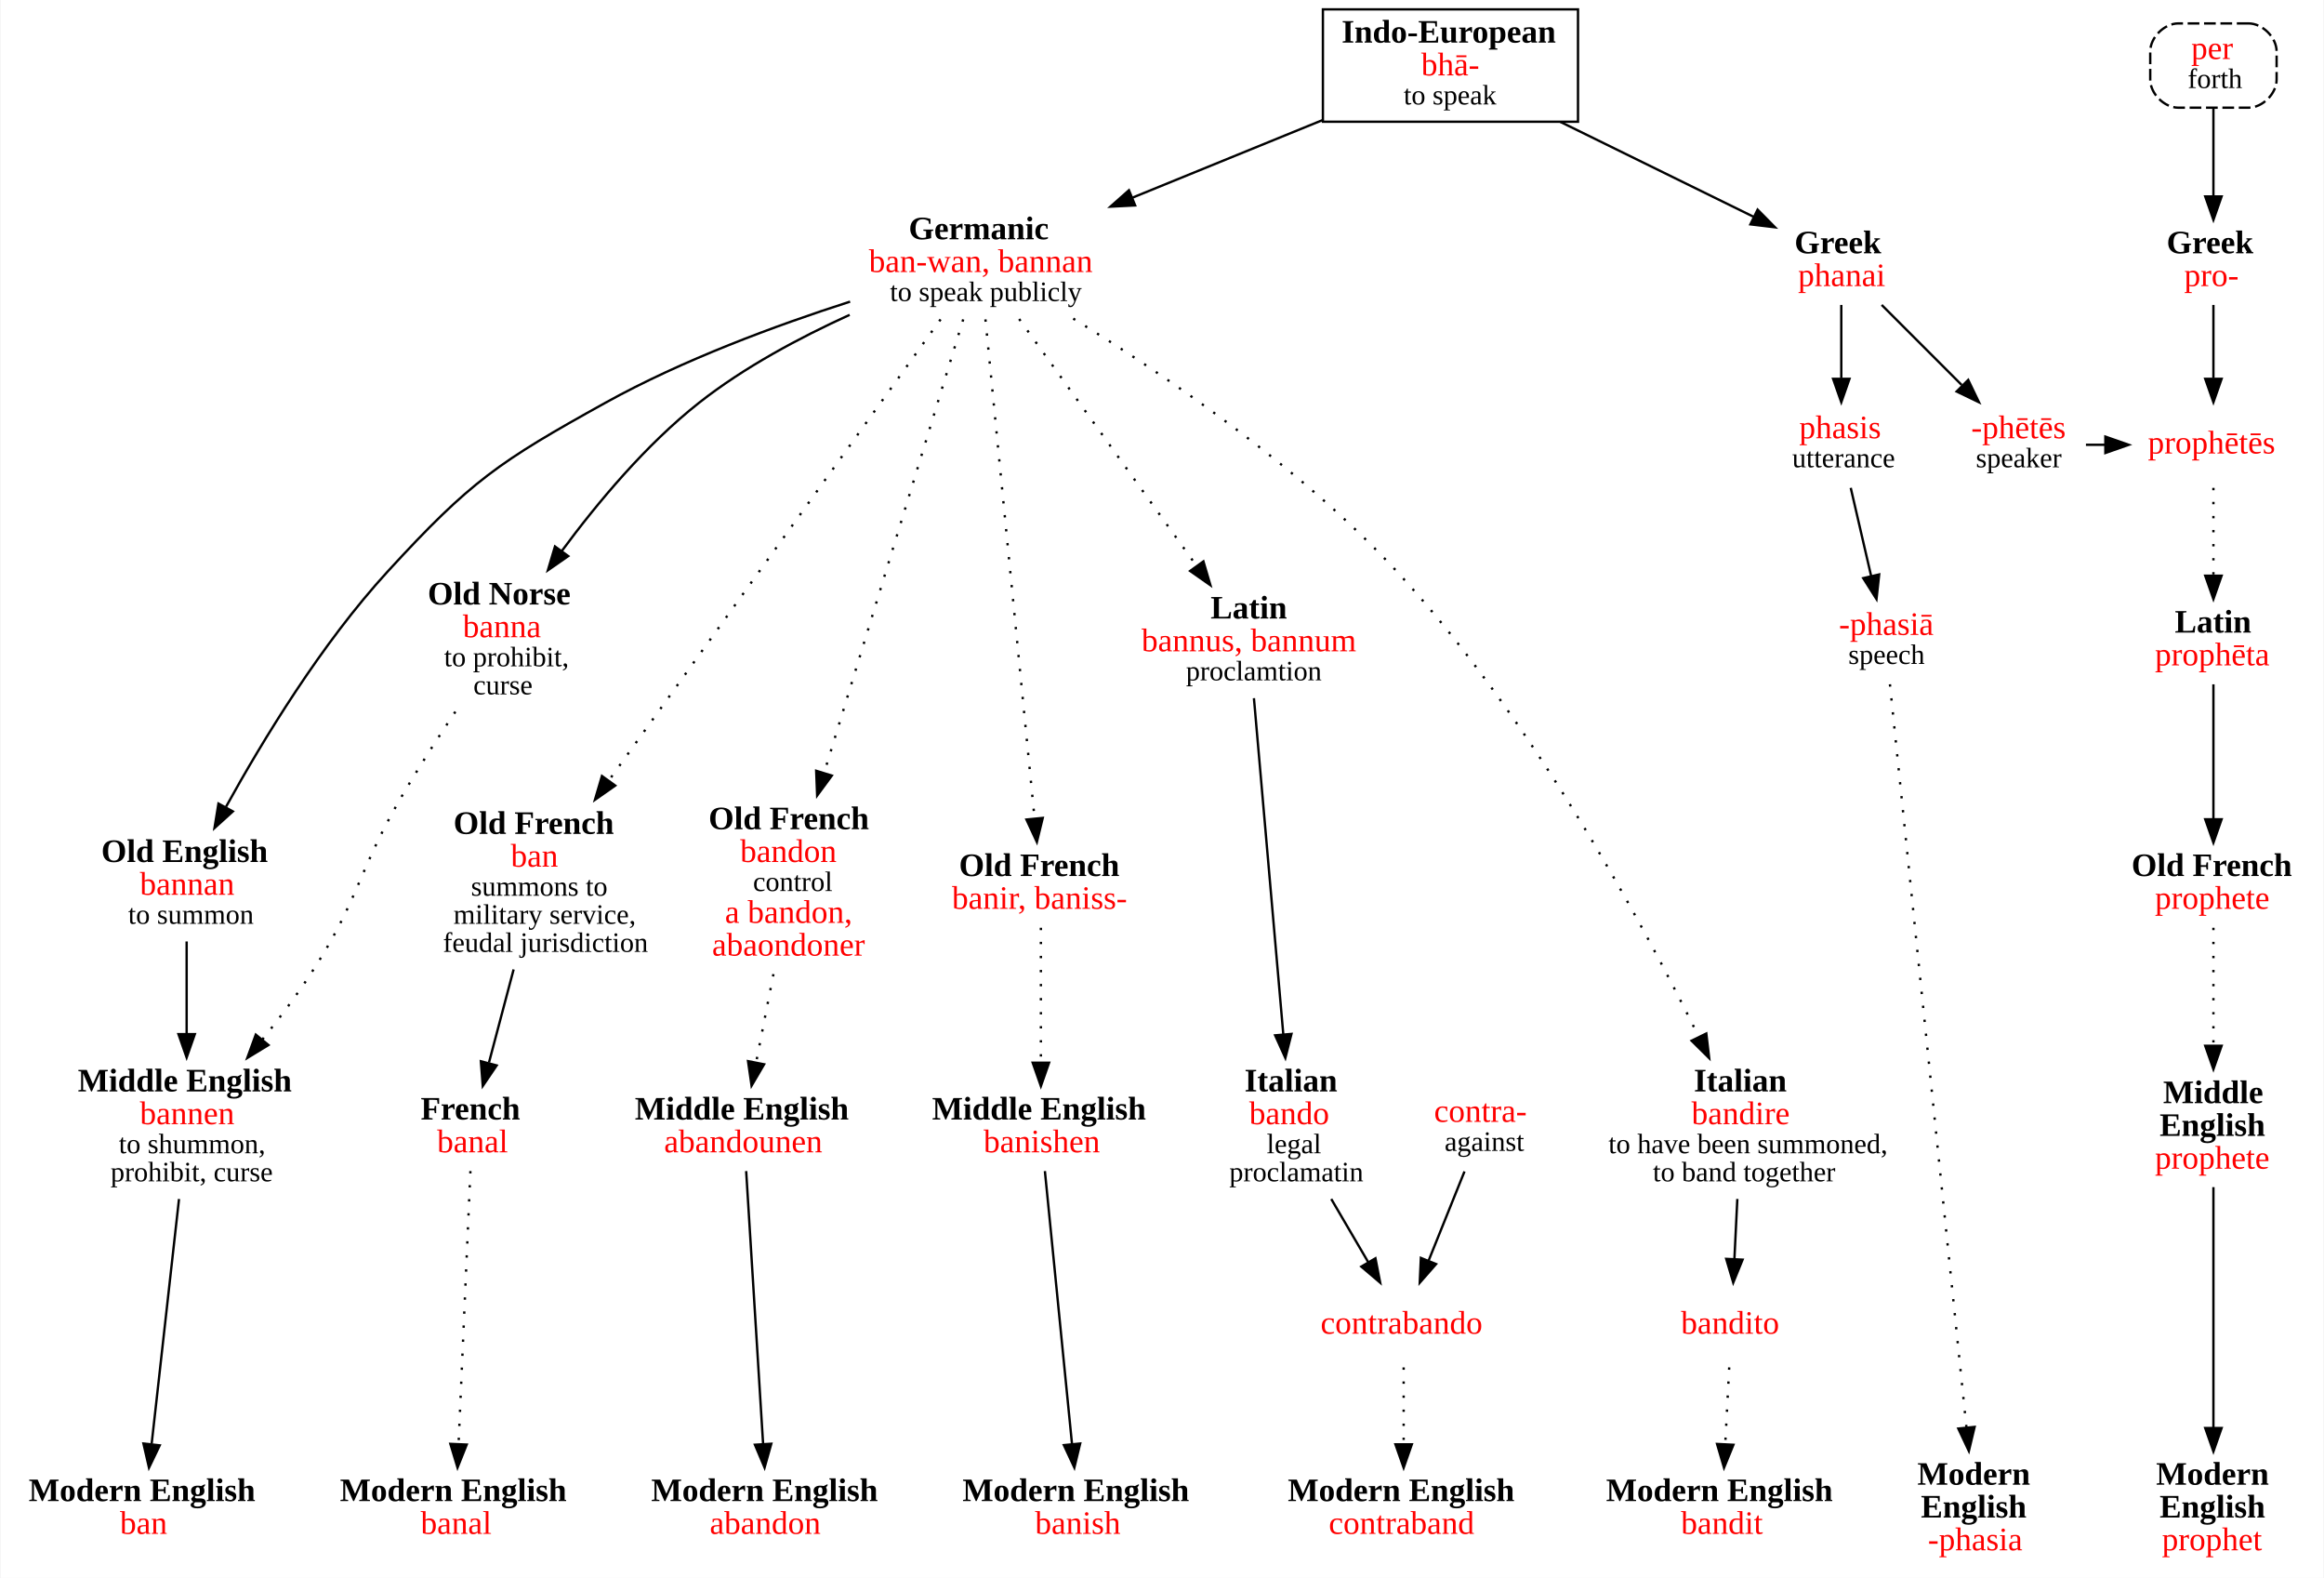
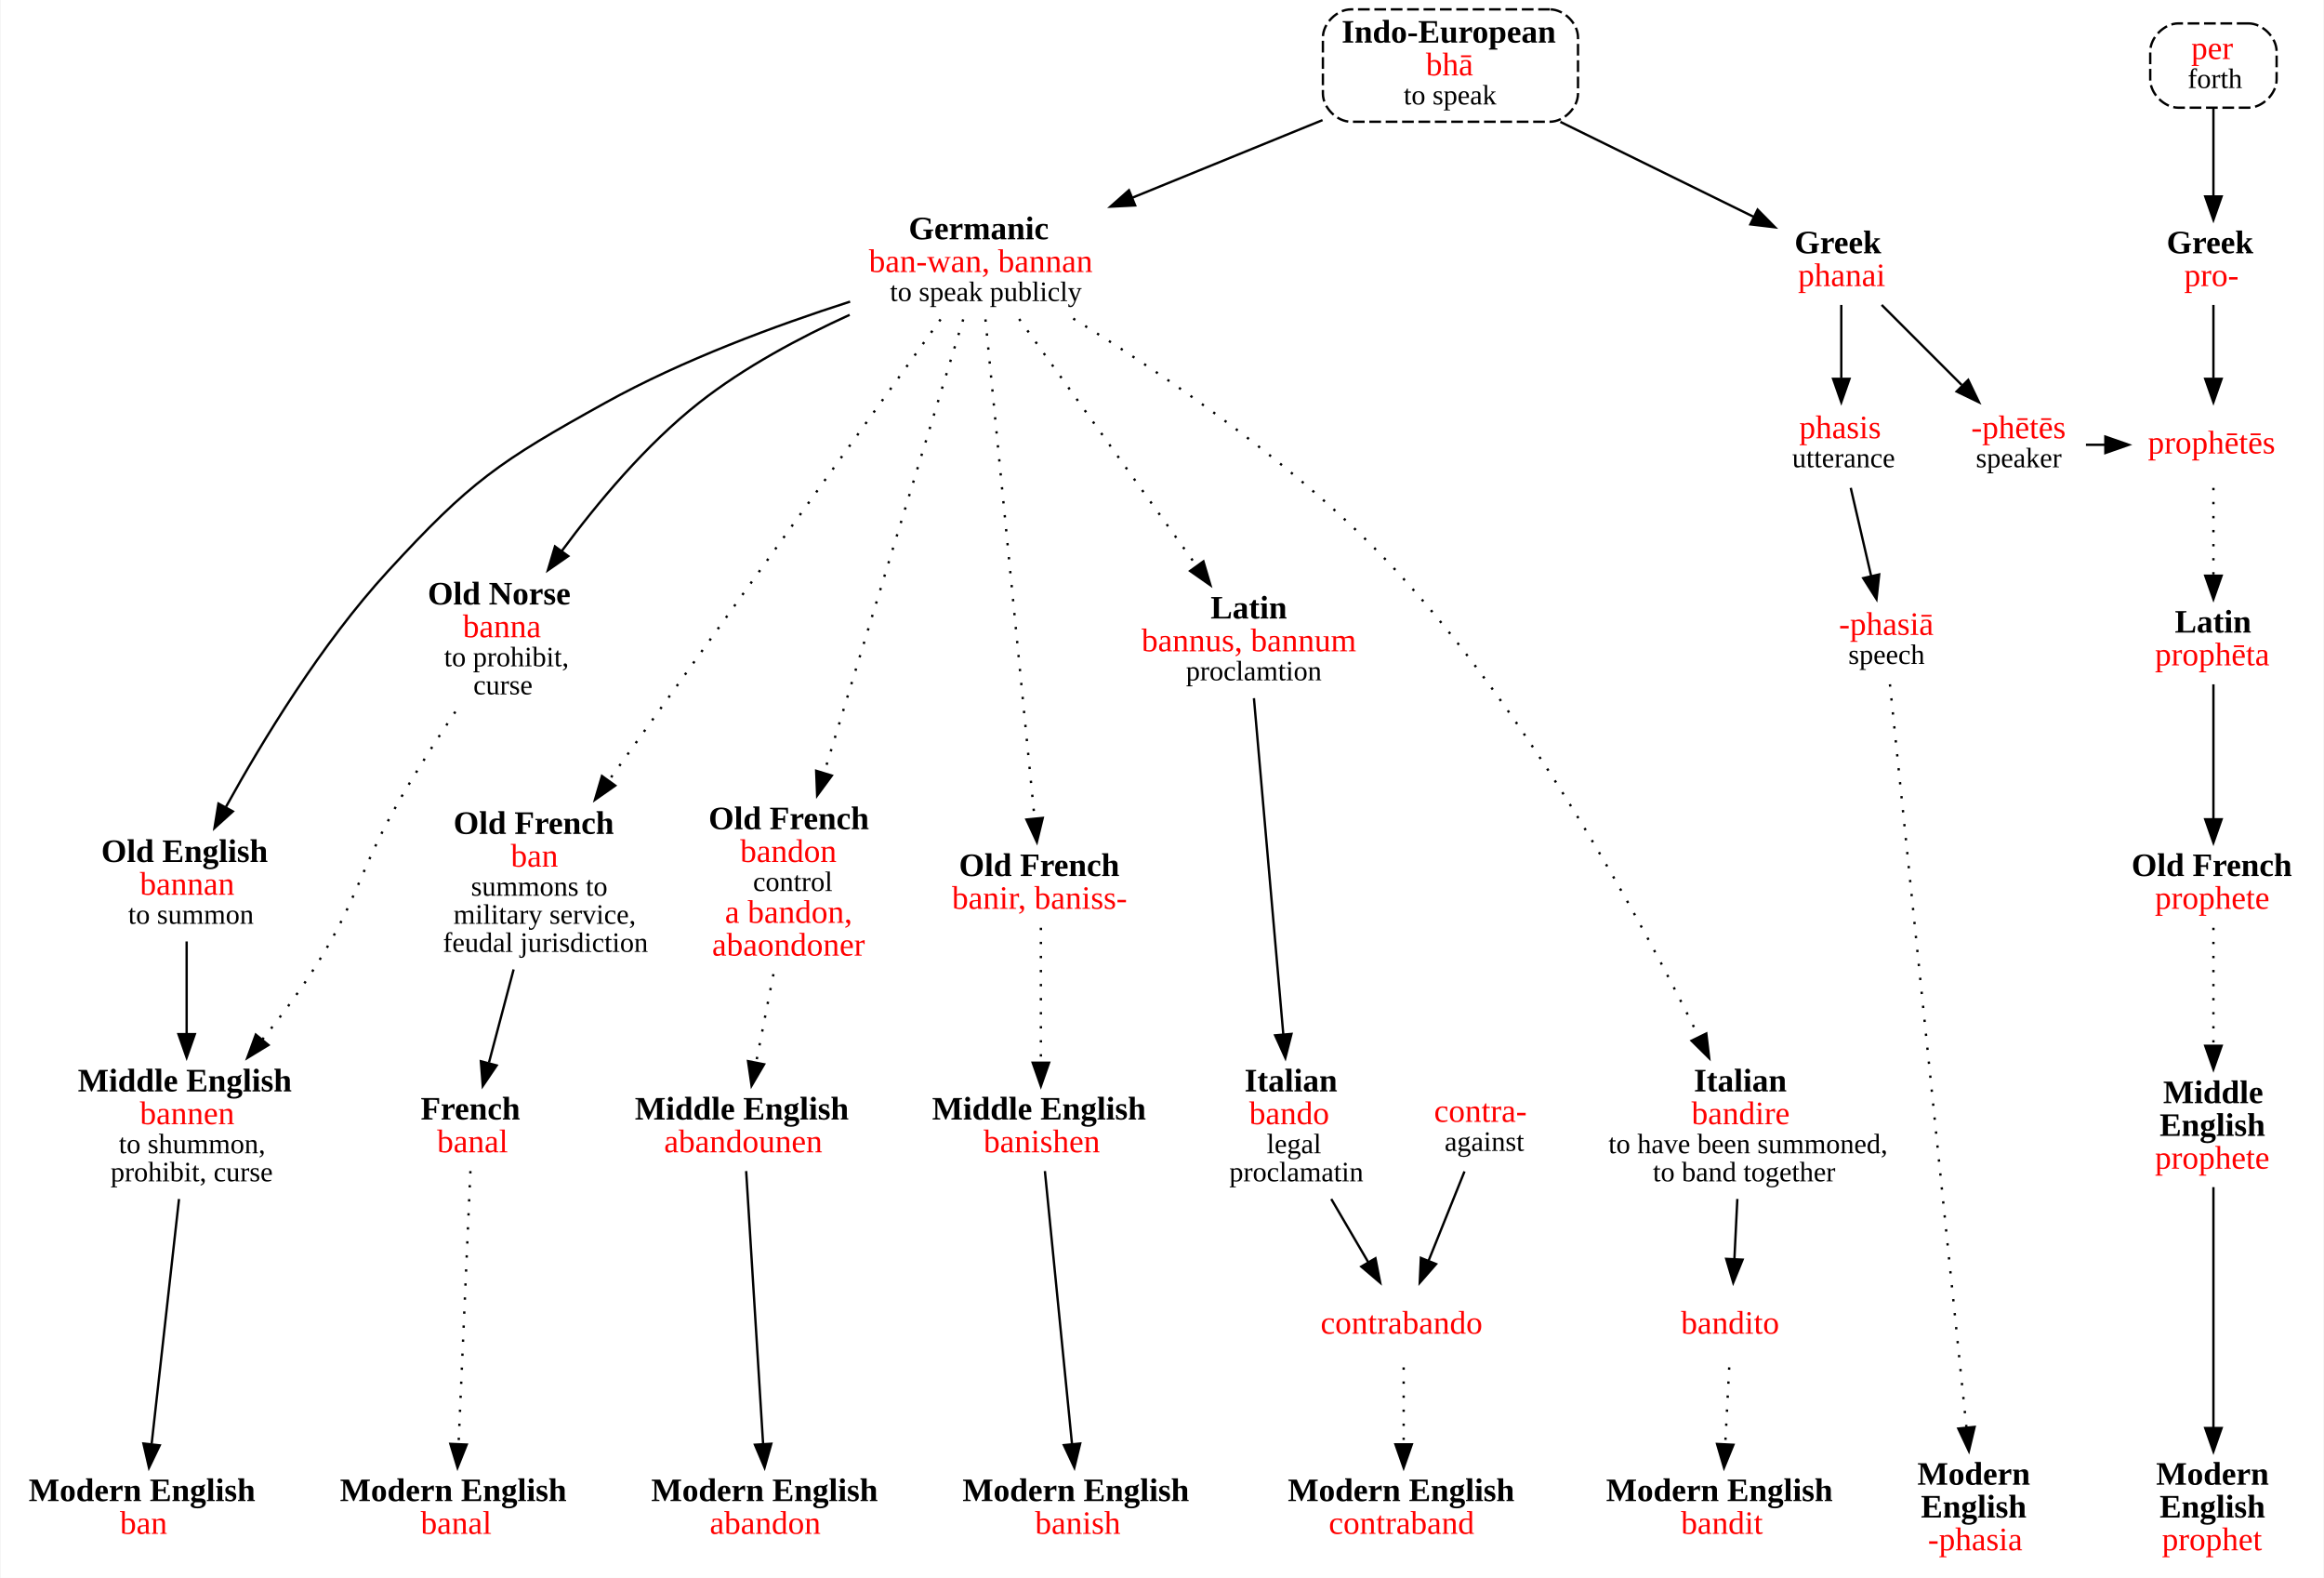
<svg xmlns="http://www.w3.org/2000/svg" xmlns:xlink="http://www.w3.org/1999/xlink" width="993pt" height="674pt" viewBox="0.00 0.00 992.50 674.00">
  <g id="graph0" class="graph" transform="scale(1 1) rotate(0) translate(4 670)">
    <polygon fill="white" stroke="transparent" points="-4,4 -4,-670 988.5,-670 988.5,4 -4,4" />
    <g id="node1" class="node">
      <g id="a_node1">
-         <a xlink:href="bha-speak0.svg" xlink:title="&lt;b&gt;Indo-European&lt;/b&gt;&lt;br/&gt;&lt;font color=&quot;red&quot;&gt;bhā-&lt;/font&gt;&lt;br/&gt;&lt;font point-size=&quot;12&quot;&gt;to speak&lt;/font&gt;">
-           <polygon fill="none" stroke="black" points="670,-666 561,-666 561,-618 670,-618 670,-666" />
+         <a xlink:href="bha-speak0.svg" xlink:title="&lt;b&gt;Indo-European&lt;/b&gt;&lt;br/&gt;&lt;font color=&quot;red&quot;&gt;bhā&lt;/font&gt;&lt;br/&gt;&lt;font point-size=&quot;12&quot;&gt;to speak&lt;/font&gt;">
+           <path fill="none" stroke="black" stroke-dasharray="5,2" d="M658,-666C658,-666 573,-666 573,-666 567,-666 561,-660 561,-654 561,-654 561,-630 561,-630 561,-624 567,-618 573,-618 573,-618 658,-618 658,-618 664,-618 670,-624 670,-630 670,-630 670,-654 670,-654 670,-660 664,-666 658,-666" />
          <text text-anchor="start" x="569" y="-651.8" font-family="Times New Roman,serif" font-weight="bold" font-size="14.00">Indo-European</text>
-           <text text-anchor="start" x="603" y="-637.8" font-family="Times New Roman,serif" font-size="14.00" fill="red">bhā-</text>
+           <text text-anchor="start" x="605" y="-637.8" font-family="Times New Roman,serif" font-size="14.00" fill="red">bhā</text>
          <text text-anchor="start" x="595.5" y="-625.4" font-family="Times New Roman,serif" font-size="12.00">to speak</text>
        </a>
      </g>
    </g>
    <g id="node2" class="node">
      <text text-anchor="start" x="384" y="-567.8" font-family="Times New Roman,serif" font-weight="bold" font-size="14.00">Germanic</text>
      <text text-anchor="start" x="367" y="-553.8" font-family="Times New Roman,serif" font-size="14.00" fill="red">ban-wan, bannan</text>
      <text text-anchor="start" x="376" y="-541.4" font-family="Times New Roman,serif" font-size="12.00">to speak publicly</text>
    </g>
    <g id="edge1" class="edge">
      <path fill="none" stroke="black" d="M560.84,-618.7C535.79,-608.48 505.89,-596.28 479.67,-585.59" />
      <polygon fill="black" stroke="black" points="480.78,-582.26 470.2,-581.72 478.13,-588.74 480.78,-582.26" />
    </g>
    <g id="node3" class="node">
      <text text-anchor="start" x="762.5" y="-561.8" font-family="Times New Roman,serif" font-weight="bold" font-size="14.00">Greek</text>
      <text text-anchor="start" x="764" y="-547.8" font-family="Times New Roman,serif" font-size="14.00" fill="red">phanai</text>
    </g>
    <g id="edge2" class="edge">
      <path fill="none" stroke="black" d="M662.46,-617.94C688.52,-605.14 720.5,-589.44 744.9,-577.46" />
      <polygon fill="black" stroke="black" points="746.74,-580.46 754.18,-572.91 743.66,-574.17 746.74,-580.46" />
    </g>
    <g id="node4" class="node">
      <text text-anchor="start" x="39" y="-301.8" font-family="Times New Roman,serif" font-weight="bold" font-size="14.00">Old English</text>
      <text text-anchor="start" x="55.5" y="-287.8" font-family="Times New Roman,serif" font-size="14.00" fill="red">bannan</text>
      <text text-anchor="start" x="50.5" y="-275.4" font-family="Times New Roman,serif" font-size="12.00">to summon</text>
    </g>
    <g id="edge3" class="edge">
      <path fill="none" stroke="black" d="M358.99,-541.16C327.33,-531 287.52,-516.3 254.5,-498 208.78,-472.66 196.86,-464.5 161.5,-426 133.09,-395.07 107.97,-353.71 92.32,-325.37" />
      <polygon fill="black" stroke="black" points="95.24,-323.4 87.39,-316.29 89.09,-326.75 95.24,-323.4" />
    </g>
    <g id="node5" class="node">
      <text text-anchor="start" x="178.5" y="-411.8" font-family="Times New Roman,serif" font-weight="bold" font-size="14.00">Old Norse</text>
      <text text-anchor="start" x="193.5" y="-397.8" font-family="Times New Roman,serif" font-size="14.00" fill="red">banna</text>
      <text text-anchor="start" x="185.5" y="-385.4" font-family="Times New Roman,serif" font-size="12.00">to prohibit,</text>
      <text text-anchor="start" x="198" y="-373.4" font-family="Times New Roman,serif" font-size="12.00">curse</text>
    </g>
    <g id="edge4" class="edge">
      <path fill="none" stroke="black" d="M358.79,-535.51C337.51,-525.84 313.74,-513.15 294.5,-498 271.82,-480.14 251.04,-455.26 235.81,-434.66" />
      <polygon fill="black" stroke="black" points="238.55,-432.46 229.85,-426.41 232.88,-436.57 238.55,-432.46" />
    </g>
    <g id="node6" class="node">
      <text text-anchor="start" x="189.5" y="-313.8" font-family="Times New Roman,serif" font-weight="bold" font-size="14.00">Old French</text>
      <text text-anchor="start" x="214" y="-299.8" font-family="Times New Roman,serif" font-size="14.00" fill="red">ban</text>
      <text text-anchor="start" x="197" y="-287.4" font-family="Times New Roman,serif" font-size="12.00">summons to</text>
      <text text-anchor="start" x="189.5" y="-275.4" font-family="Times New Roman,serif" font-size="12.00">military service,</text>
      <text text-anchor="start" x="185" y="-263.4" font-family="Times New Roman,serif" font-size="12.00">feudal jurisdiction</text>
    </g>
    <g id="edge5" class="edge">
      <path fill="none" stroke="black" stroke-dasharray="1,5" d="M397.64,-533.57C365.85,-489.4 296.6,-393.19 255.97,-336.73" />
      <polygon fill="black" stroke="black" points="258.63,-334.44 249.95,-328.36 252.95,-338.53 258.63,-334.44" />
    </g>
    <g id="node7" class="node">
      <text text-anchor="start" x="298.5" y="-315.8" font-family="Times New Roman,serif" font-weight="bold" font-size="14.00">Old French</text>
      <text text-anchor="start" x="312" y="-301.8" font-family="Times New Roman,serif" font-size="14.00" fill="red">bandon</text>
      <text text-anchor="start" x="317.5" y="-289.4" font-family="Times New Roman,serif" font-size="12.00">control</text>
      <text text-anchor="start" x="305.5" y="-275.8" font-family="Times New Roman,serif" font-size="14.00" fill="red">a bandon,</text>
      <text text-anchor="start" x="300" y="-261.8" font-family="Times New Roman,serif" font-size="14.00" fill="red">abaondoner</text>
    </g>
    <g id="edge6" class="edge">
      <path fill="none" stroke="black" stroke-dasharray="1,5" d="M407.31,-533.57C394.02,-490.24 365.35,-396.82 347.92,-339.99" />
      <polygon fill="black" stroke="black" points="351.18,-338.7 344.9,-330.17 344.49,-340.76 351.18,-338.7" />
    </g>
    <g id="node8" class="node">
      <text text-anchor="start" x="405.5" y="-295.8" font-family="Times New Roman,serif" font-weight="bold" font-size="14.00">Old French</text>
      <text text-anchor="start" x="402.5" y="-281.8" font-family="Times New Roman,serif" font-size="14.00" fill="red">banir, baniss-</text>
    </g>
    <g id="edge7" class="edge">
      <path fill="none" stroke="black" stroke-dasharray="1,5" d="M416.81,-533.57C421.61,-484.8 432.66,-372.57 437.79,-320.48" />
      <polygon fill="black" stroke="black" points="441.3,-320.62 438.79,-310.32 434.33,-319.93 441.3,-320.62" />
    </g>
    <g id="node9" class="node">
      <text text-anchor="start" x="513" y="-405.8" font-family="Times New Roman,serif" font-weight="bold" font-size="14.00">Latin</text>
      <text text-anchor="start" x="483.5" y="-391.8" font-family="Times New Roman,serif" font-size="14.00" fill="red">bannus, bannum</text>
      <text text-anchor="start" x="502.5" y="-379.4" font-family="Times New Roman,serif" font-size="12.00">proclamtion</text>
    </g>
    <g id="edge8" class="edge">
      <path fill="none" stroke="black" stroke-dasharray="1,5" d="M431.22,-533.73C451.21,-505.93 484.74,-459.28 506.99,-428.32" />
      <polygon fill="black" stroke="black" points="509.95,-430.2 512.94,-420.03 504.27,-426.11 509.95,-430.2" />
    </g>
    <g id="node10" class="node">
      <text text-anchor="start" x="719.5" y="-203.8" font-family="Times New Roman,serif" font-weight="bold" font-size="14.00">Italian</text>
      <text text-anchor="start" x="718.5" y="-189.8" font-family="Times New Roman,serif" font-size="14.00" fill="red">bandire</text>
      <text text-anchor="start" x="683" y="-177.4" font-family="Times New Roman,serif" font-size="12.00">to have been summoned,</text>
      <text text-anchor="start" x="702" y="-165.4" font-family="Times New Roman,serif" font-size="12.00">to band together</text>
    </g>
    <g id="edge9" class="edge">
      <path fill="none" stroke="black" stroke-dasharray="1,5" d="M454.33,-533.91C492.83,-510.25 551.23,-470.67 592.5,-426 649.75,-364.02 697.18,-276.6 721.62,-227.09" />
      <polygon fill="black" stroke="black" points="724.82,-228.53 726.06,-218.01 718.53,-225.46 724.82,-228.53" />
    </g>
    <g id="node25" class="node">
      <text text-anchor="start" x="764.5" y="-482.8" font-family="Times New Roman,serif" font-size="14.00" fill="red">phasis</text>
      <text text-anchor="start" x="761.5" y="-470.4" font-family="Times New Roman,serif" font-size="12.00">utterance</text>
    </g>
    <g id="edge25" class="edge">
      <path fill="none" stroke="black" d="M782.5,-539.75C782.5,-530.52 782.5,-518.93 782.5,-508.49" />
      <polygon fill="black" stroke="black" points="786,-508.18 782.5,-498.18 779,-508.18 786,-508.18" />
    </g>
    <g id="node28" class="node">
      <text text-anchor="start" x="838" y="-482.8" font-family="Times New Roman,serif" font-size="14.00" fill="red">-phētēs</text>
      <text text-anchor="start" x="840" y="-470.4" font-family="Times New Roman,serif" font-size="12.00">speaker</text>
    </g>
    <g id="edge28" class="edge">
      <path fill="none" stroke="black" d="M799.75,-539.75C809.85,-529.65 822.78,-516.72 833.94,-505.56" />
      <polygon fill="black" stroke="black" points="836.73,-507.72 841.32,-498.18 831.78,-502.77 836.73,-507.72" />
    </g>
    <g id="node11" class="node">
      <text text-anchor="start" x="29" y="-203.8" font-family="Times New Roman,serif" font-weight="bold" font-size="14.00">Middle English</text>
      <text text-anchor="start" x="55.5" y="-189.8" font-family="Times New Roman,serif" font-size="14.00" fill="red">bannen</text>
      <text text-anchor="start" x="46.5" y="-177.4" font-family="Times New Roman,serif" font-size="12.00">to shummon,</text>
      <text text-anchor="start" x="43" y="-165.4" font-family="Times New Roman,serif" font-size="12.00">prohibit, curse</text>
    </g>
    <g id="edge10" class="edge">
      <path fill="none" stroke="black" d="M75.5,-267.85C75.5,-256.26 75.5,-241.89 75.5,-228.61" />
      <polygon fill="black" stroke="black" points="79,-228.27 75.5,-218.27 72,-228.27 79,-228.27" />
    </g>
    <g id="edge11" class="edge">
      <path fill="none" stroke="black" stroke-dasharray="1,5" d="M190.32,-365.99C182.87,-354.9 174.54,-342.03 167.5,-330 148.33,-297.23 149.28,-285.78 128.5,-254 122.34,-244.58 115.06,-234.91 107.91,-226.02" />
      <polygon fill="black" stroke="black" points="110.46,-223.61 101.41,-218.09 105.04,-228.05 110.46,-223.61" />
    </g>
    <g id="node13" class="node">
      <text text-anchor="start" x="175.5" y="-191.8" font-family="Times New Roman,serif" font-weight="bold" font-size="14.00">French</text>
      <text text-anchor="start" x="182.5" y="-177.8" font-family="Times New Roman,serif" font-size="14.00" fill="red">banal</text>
    </g>
    <g id="edge13" class="edge">
      <path fill="none" stroke="black" d="M215.21,-255.9C211.76,-242.88 207.91,-228.33 204.68,-216.14" />
      <polygon fill="black" stroke="black" points="207.97,-214.89 202.03,-206.12 201.21,-216.68 207.97,-214.89" />
    </g>
    <g id="node15" class="node">
      <text text-anchor="start" x="267" y="-191.8" font-family="Times New Roman,serif" font-weight="bold" font-size="14.00">Middle English</text>
      <text text-anchor="start" x="279.5" y="-177.8" font-family="Times New Roman,serif" font-size="14.00" fill="red">abandounen</text>
    </g>
    <g id="edge15" class="edge">
      <path fill="none" stroke="black" stroke-dasharray="1,5" d="M326.22,-253.89C323.78,-241.41 321.1,-227.74 318.83,-216.18" />
      <polygon fill="black" stroke="black" points="322.24,-215.38 316.88,-206.24 315.37,-216.73 322.24,-215.38" />
    </g>
    <g id="node17" class="node">
      <text text-anchor="start" x="394" y="-191.8" font-family="Times New Roman,serif" font-weight="bold" font-size="14.00">Middle English</text>
      <text text-anchor="start" x="416" y="-177.8" font-family="Times New Roman,serif" font-size="14.00" fill="red">banishen</text>
    </g>
    <g id="edge17" class="edge">
      <path fill="none" stroke="black" stroke-dasharray="1,5" d="M440.5,-273.7C440.5,-257.92 440.5,-234.36 440.5,-216.09" />
      <polygon fill="black" stroke="black" points="444,-216.05 440.5,-206.05 437,-216.05 444,-216.05" />
    </g>
    <g id="node19" class="node">
      <text text-anchor="start" x="527.5" y="-203.8" font-family="Times New Roman,serif" font-weight="bold" font-size="14.00">Italian</text>
      <text text-anchor="start" x="529.5" y="-189.8" font-family="Times New Roman,serif" font-size="14.00" fill="red">bando</text>
      <text text-anchor="start" x="537" y="-177.4" font-family="Times New Roman,serif" font-size="12.00">legal</text>
      <text text-anchor="start" x="521" y="-165.4" font-family="Times New Roman,serif" font-size="12.00">proclamatin</text>
    </g>
    <g id="edge19" class="edge">
      <path fill="none" stroke="black" d="M531.53,-371.77C534.58,-336.87 540.38,-270.5 544.09,-228.07" />
      <polygon fill="black" stroke="black" points="547.57,-228.36 544.96,-218.09 540.6,-227.75 547.57,-228.36" />
    </g>
    <g id="node23" class="node">
      <text text-anchor="start" x="714" y="-100.3" font-family="Times New Roman,serif" font-size="14.00" fill="red">bandito</text>
    </g>
    <g id="edge23" class="edge">
      <path fill="none" stroke="black" d="M738.08,-157.86C737.67,-149.54 737.23,-140.5 736.83,-132.29" />
      <polygon fill="black" stroke="black" points="740.32,-131.93 736.33,-122.11 733.33,-132.27 740.32,-131.93" />
    </g>
    <g id="node12" class="node">
      <text text-anchor="start" x="8" y="-28.8" font-family="Times New Roman,serif" font-weight="bold" font-size="14.00">Modern English</text>
      <text text-anchor="start" x="47" y="-14.8" font-family="Times New Roman,serif" font-size="14.00" fill="red">ban</text>
    </g>
    <g id="edge12" class="edge">
      <path fill="none" stroke="black" d="M72.24,-157.84C68.92,-128.11 63.8,-82.35 60.55,-53.31" />
      <polygon fill="black" stroke="black" points="64,-52.61 59.41,-43.06 57.04,-53.39 64,-52.61" />
    </g>
    <g id="node14" class="node">
      <text text-anchor="start" x="141" y="-28.8" font-family="Times New Roman,serif" font-weight="bold" font-size="14.00">Modern English</text>
      <text text-anchor="start" x="175.5" y="-14.8" font-family="Times New Roman,serif" font-size="14.00" fill="red">banal</text>
    </g>
    <g id="edge14" class="edge">
      <path fill="none" stroke="black" stroke-dasharray="1,5" d="M196.75,-169.77C195.54,-141.93 193.14,-86.81 191.7,-53.5" />
      <polygon fill="black" stroke="black" points="195.17,-52.94 191.24,-43.11 188.18,-53.25 195.17,-52.94" />
    </g>
    <g id="node16" class="node">
      <text text-anchor="start" x="274" y="-28.8" font-family="Times New Roman,serif" font-weight="bold" font-size="14.00">Modern English</text>
      <text text-anchor="start" x="299" y="-14.8" font-family="Times New Roman,serif" font-size="14.00" fill="red">abandon</text>
    </g>
    <g id="edge16" class="edge">
      <path fill="none" stroke="black" d="M314.57,-169.77C316.3,-141.93 319.72,-86.81 321.79,-53.5" />
      <polygon fill="black" stroke="black" points="325.31,-53.3 322.44,-43.11 318.32,-52.87 325.31,-53.3" />
    </g>
    <g id="node18" class="node">
      <text text-anchor="start" x="407" y="-28.8" font-family="Times New Roman,serif" font-weight="bold" font-size="14.00">Modern English</text>
      <text text-anchor="start" x="438" y="-14.8" font-family="Times New Roman,serif" font-size="14.00" fill="red">banish</text>
    </g>
    <g id="edge18" class="edge">
      <path fill="none" stroke="black" d="M442.21,-169.77C444.99,-141.81 450.5,-86.33 453.81,-53.06" />
      <polygon fill="black" stroke="black" points="457.29,-53.4 454.8,-43.11 450.33,-52.71 457.29,-53.4" />
    </g>
    <g id="node21" class="node">
      <text text-anchor="start" x="560" y="-100.3" font-family="Times New Roman,serif" font-size="14.00" fill="red">contrabando</text>
    </g>
    <g id="edge20" class="edge">
      <path fill="none" stroke="black" d="M564.56,-157.86C569.7,-149.07 575.31,-139.48 580.33,-130.92" />
      <polygon fill="black" stroke="black" points="583.45,-132.51 585.48,-122.11 577.41,-128.97 583.45,-132.51" />
    </g>
    <g id="node20" class="node">
      <text text-anchor="start" x="608.5" y="-190.8" font-family="Times New Roman,serif" font-size="14.00" fill="red">contra-</text>
      <text text-anchor="start" x="613" y="-178.4" font-family="Times New Roman,serif" font-size="12.00">against</text>
    </g>
    <g id="edge21" class="edge">
      <path fill="none" stroke="black" d="M621.5,-169.61C617.05,-158.56 611.21,-144.03 606.18,-131.55" />
      <polygon fill="black" stroke="black" points="609.36,-130.05 602.38,-122.08 602.86,-132.67 609.36,-130.05" />
    </g>
    <g id="node22" class="node">
      <text text-anchor="start" x="546" y="-28.8" font-family="Times New Roman,serif" font-weight="bold" font-size="14.00">Modern English</text>
      <text text-anchor="start" x="563.5" y="-14.8" font-family="Times New Roman,serif" font-size="14.00" fill="red">contraband</text>
    </g>
    <g id="edge22" class="edge">
      <path fill="none" stroke="black" stroke-dasharray="1,5" d="M595.5,-85.91C595.5,-76.34 595.5,-64.18 595.5,-53.32" />
      <polygon fill="black" stroke="black" points="599,-53.04 595.5,-43.04 592,-53.04 599,-53.04" />
    </g>
    <g id="node24" class="node">
      <text text-anchor="start" x="682" y="-28.8" font-family="Times New Roman,serif" font-weight="bold" font-size="14.00">Modern English</text>
      <text text-anchor="start" x="714" y="-14.8" font-family="Times New Roman,serif" font-size="14.00" fill="red">bandit</text>
    </g>
    <g id="edge24" class="edge">
      <path fill="none" stroke="black" stroke-dasharray="1,5" d="M734.61,-85.91C734.12,-76.34 733.48,-64.18 732.92,-53.32" />
      <polygon fill="black" stroke="black" points="736.4,-52.85 732.39,-43.04 729.41,-53.21 736.4,-52.85" />
    </g>
    <g id="node26" class="node">
      <text text-anchor="start" x="781.5" y="-398.8" font-family="Times New Roman,serif" font-size="14.00" fill="red">-phasiā</text>
      <text text-anchor="start" x="785.5" y="-386.4" font-family="Times New Roman,serif" font-size="12.00">speech</text>
    </g>
    <g id="edge26" class="edge">
      <path fill="none" stroke="black" d="M786.53,-461.61C789.07,-450.66 792.39,-436.31 795.26,-423.92" />
      <polygon fill="black" stroke="black" points="798.69,-424.62 797.54,-414.08 791.87,-423.04 798.69,-424.62" />
    </g>
    <g id="node27" class="node">
      <text text-anchor="start" x="815" y="-35.8" font-family="Times New Roman,serif" font-weight="bold" font-size="14.00">Modern</text>
      <text text-anchor="start" x="816.5" y="-21.8" font-family="Times New Roman,serif" font-weight="bold" font-size="14.00">English</text>
      <text text-anchor="start" x="819.5" y="-7.8" font-family="Times New Roman,serif" font-size="14.00" fill="red">-phasia</text>
    </g>
    <g id="edge27" class="edge">
      <path fill="none" stroke="black" stroke-dasharray="1,5" d="M803.28,-377.7C809.17,-320.54 828.06,-137.07 835.97,-60.29" />
      <polygon fill="black" stroke="black" points="839.47,-60.49 837.01,-50.19 832.5,-59.78 839.47,-60.49" />
    </g>
    <g id="node29" class="node">
      <text text-anchor="start" x="913.5" y="-476.3" font-family="Times New Roman,serif" font-size="14.00" fill="red">prophētēs</text>
    </g>
    <g id="edge29" class="edge">
      <path fill="none" stroke="black" d="M887.03,-480C889.8,-480 892.56,-480 895.32,-480" />
      <polygon fill="black" stroke="black" points="895.33,-483.5 905.33,-480 895.33,-476.5 895.33,-483.5" />
    </g>
    <g id="node30" class="node">
      <text text-anchor="start" x="925" y="-399.8" font-family="Times New Roman,serif" font-weight="bold" font-size="14.00">Latin</text>
      <text text-anchor="start" x="916.5" y="-385.8" font-family="Times New Roman,serif" font-size="14.00" fill="red">prophēta</text>
    </g>
    <g id="edge30" class="edge">
      <path fill="none" stroke="black" stroke-dasharray="1,5" d="M941.5,-461.61C941.5,-450.77 941.5,-436.6 941.5,-424.29" />
      <polygon fill="black" stroke="black" points="945,-424.08 941.5,-414.08 938,-424.08 945,-424.08" />
    </g>
    <g id="node31" class="node">
      <text text-anchor="start" x="906.5" y="-295.8" font-family="Times New Roman,serif" font-weight="bold" font-size="14.00">Old French</text>
      <text text-anchor="start" x="916.5" y="-281.8" font-family="Times New Roman,serif" font-size="14.00" fill="red">prophete</text>
    </g>
    <g id="edge31" class="edge">
      <path fill="none" stroke="black" d="M941.5,-377.7C941.5,-361.92 941.5,-338.36 941.5,-320.09" />
      <polygon fill="black" stroke="black" points="945,-320.05 941.5,-310.05 938,-320.05 945,-320.05" />
    </g>
    <g id="node32" class="node">
      <text text-anchor="start" x="920" y="-198.8" font-family="Times New Roman,serif" font-weight="bold" font-size="14.00">Middle</text>
      <text text-anchor="start" x="918.5" y="-184.8" font-family="Times New Roman,serif" font-weight="bold" font-size="14.00">English</text>
      <text text-anchor="start" x="916.5" y="-170.8" font-family="Times New Roman,serif" font-size="14.00" fill="red">prophete</text>
    </g>
    <g id="edge32" class="edge">
      <path fill="none" stroke="black" stroke-dasharray="1,5" d="M941.5,-273.7C941.5,-259.95 941.5,-240.3 941.5,-223.38" />
      <polygon fill="black" stroke="black" points="945,-223.28 941.5,-213.28 938,-223.28 945,-223.28" />
    </g>
    <g id="node33" class="node">
      <text text-anchor="start" x="917" y="-35.8" font-family="Times New Roman,serif" font-weight="bold" font-size="14.00">Modern</text>
      <text text-anchor="start" x="918.5" y="-21.8" font-family="Times New Roman,serif" font-weight="bold" font-size="14.00">English</text>
      <text text-anchor="start" x="919.5" y="-7.8" font-family="Times New Roman,serif" font-size="14.00" fill="red">prophet</text>
    </g>
    <g id="edge33" class="edge">
      <path fill="none" stroke="black" d="M941.5,-162.9C941.5,-135.67 941.5,-91.14 941.5,-60.29" />
      <polygon fill="black" stroke="black" points="945,-60 941.5,-50 938,-60 945,-60" />
    </g>
    <g id="node34" class="node">
      <g id="a_node34">
        <a xlink:href="per-list.svg" xlink:title="&lt;font color=&quot;red&quot;&gt;per&lt;/font&gt;&lt;br/&gt;&lt;font point-size=&quot;12&quot;&gt;forth&lt;/font&gt;">
          <path fill="none" stroke="black" stroke-dasharray="5,2" d="M956.5,-660C956.5,-660 926.5,-660 926.5,-660 920.5,-660 914.5,-654 914.5,-648 914.5,-648 914.5,-636 914.5,-636 914.5,-630 920.5,-624 926.5,-624 926.5,-624 956.5,-624 956.5,-624 962.5,-624 968.5,-630 968.5,-636 968.5,-636 968.5,-648 968.5,-648 968.5,-654 962.5,-660 956.5,-660" />
          <text text-anchor="start" x="932" y="-644.8" font-family="Times New Roman,serif" font-size="14.00" fill="red">per</text>
          <text text-anchor="start" x="930.5" y="-632.4" font-family="Times New Roman,serif" font-size="12.00">forth</text>
        </a>
      </g>
    </g>
    <g id="node35" class="node">
      <text text-anchor="start" x="921.5" y="-561.8" font-family="Times New Roman,serif" font-weight="bold" font-size="14.00">Greek</text>
      <text text-anchor="start" x="929" y="-547.8" font-family="Times New Roman,serif" font-size="14.00" fill="red">pro-</text>
    </g>
    <g id="edge34" class="edge">
      <path fill="none" stroke="black" d="M941.5,-623.61C941.5,-612.77 941.5,-598.6 941.5,-586.29" />
      <polygon fill="black" stroke="black" points="945,-586.08 941.5,-576.08 938,-586.08 945,-586.08" />
    </g>
    <g id="edge35" class="edge">
      <path fill="none" stroke="black" d="M941.5,-539.75C941.5,-530.52 941.5,-518.93 941.5,-508.49" />
      <polygon fill="black" stroke="black" points="945,-508.18 941.5,-498.18 938,-508.18 945,-508.18" />
    </g>
  </g>
</svg>
